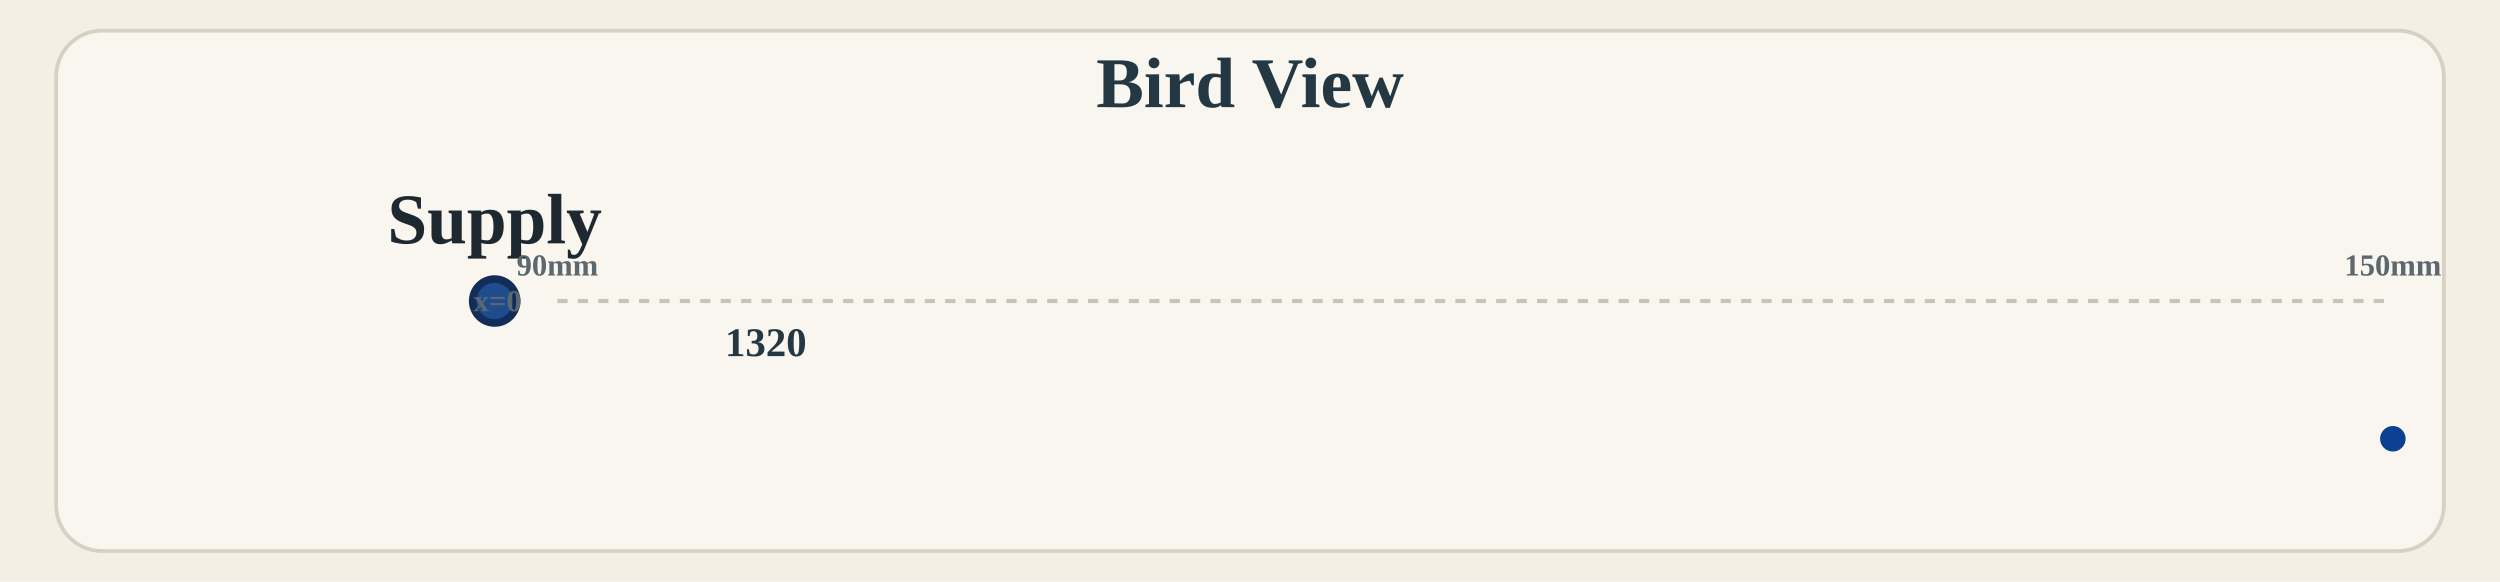
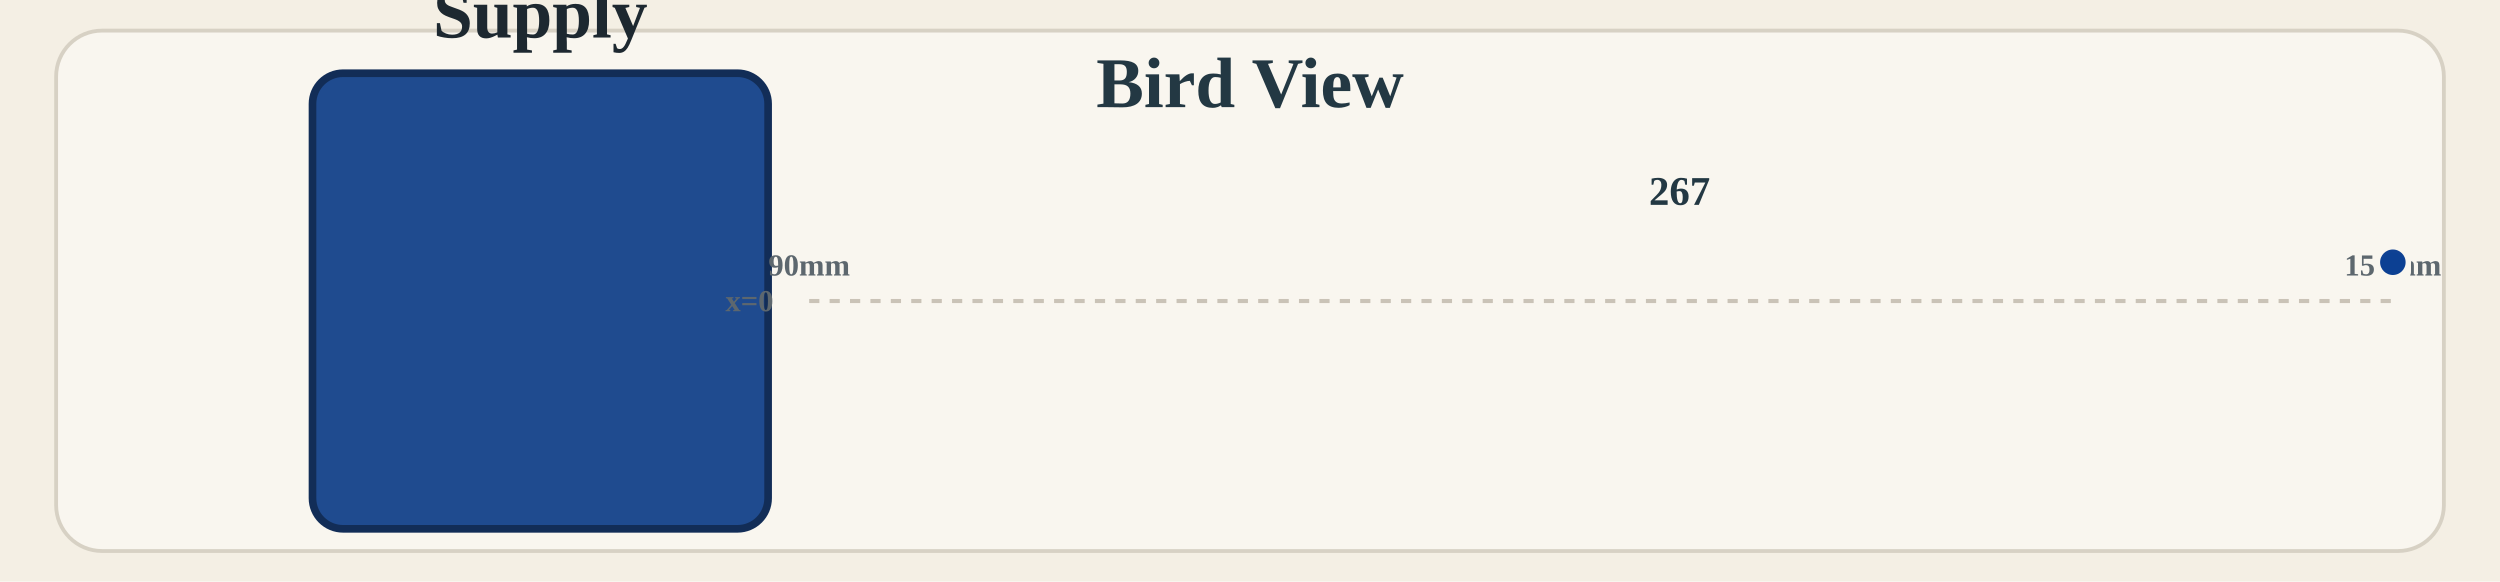
<svg xmlns="http://www.w3.org/2000/svg" width="980" height="228" viewBox="0 0 980 228">
  <rect width="100%" height="100%" fill="#f4efe4" />
  <rect x="22" y="12" width="936" height="204" rx="18" fill="#f9f6ef" stroke="#d7d1c4" stroke-width="1.5" />
  <text x="490.0" y="42.0" text-anchor="middle" font-size="28" font-weight="900" fill="#233843">Bird View</text>
-   <rect x="185.3" y="109.4" width="17.2" height="17.2" fill="#1f4b8f" stroke="#122d57" stroke-width="3" rx="12.0" />
-   <text x="193.9" y="95.4" text-anchor="middle" font-size="28" font-weight="600" fill="#1d2830">Supply</text>
-   <line x1="218.5" y1="118.0" x2="938.0" y2="118.0" stroke="#b7aea0" stroke-width="1.6" stroke-dasharray="4 4" opacity="0.7" />
-   <text x="218.5" y="108.0" text-anchor="middle" font-size="12" font-weight="600" fill="#5d676e">90mm</text>
+   <rect x="122.5" y="28.7" width="178.6" height="178.6" fill="#1f4b8f" stroke="#122d57" stroke-width="3" rx="12.0" />
+   <text x="211.8" y="14.7" text-anchor="middle" font-size="28" font-weight="600" fill="#1d2830">Supply</text>
+   <line x1="317.2" y1="118.0" x2="938.0" y2="118.0" stroke="#b7aea0" stroke-width="1.6" stroke-dasharray="4 4" opacity="0.7" />
+   <text x="317.2" y="108.0" text-anchor="middle" font-size="12" font-weight="600" fill="#5d676e">90mm</text>
  <text x="938.0" y="108.0" text-anchor="middle" font-size="12" font-weight="600" fill="#5d676e">150mm</text>
-   <text x="204.5" y="122.0" text-anchor="end" font-size="12" font-weight="700" fill="#5d676e">x=0</text>
-   <circle class="step-history-dot" data-trend="unknown" cx="938.0" cy="172.0" r="6.0" fill="#63d7ff" fill-opacity="0.98" stroke="#f9f6ef" stroke-width="2" />
-   <circle class="step-history-dot" data-trend="closer" cx="938.0" cy="172.0" r="6.0" fill="#63d7ff" fill-opacity="0.98" stroke="#f9f6ef" stroke-width="2" />
-   <circle class="step-history-dot" data-trend="neutral" cx="938.0" cy="172.0" r="6.0" fill="#63d7ff" fill-opacity="0.98" stroke="#f9f6ef" stroke-width="2" />
-   <circle class="step-history-dot" data-trend="further" cx="938.0" cy="172.0" r="6.0" fill="#0b3d91" fill-opacity="0.98" stroke="#f9f6ef" stroke-width="2" />
-   <text x="300.2" y="139.6" text-anchor="middle" font-size="16" font-weight="600" fill="#233843" stroke="#f9f6ef" stroke-width="2" paint-order="stroke">1320</text>
+   <text x="303.2" y="122.0" text-anchor="end" font-size="12" font-weight="700" fill="#5d676e">x=0</text>
+   <circle class="step-history-dot" data-trend="unknown" cx="938.0" cy="106.3" r="6.0" fill="#63d7ff" fill-opacity="0.98" stroke="#f9f6ef" stroke-width="2" />
+   <circle class="step-history-dot" data-trend="further" cx="938.0" cy="105.8" r="6.0" fill="#63d7ff" fill-opacity="0.98" stroke="#f9f6ef" stroke-width="2" />
+   <circle class="step-history-dot" data-trend="further" cx="938.0" cy="104.2" r="6.0" fill="#63d7ff" fill-opacity="0.98" stroke="#f9f6ef" stroke-width="2" />
+   <circle class="step-history-dot" data-trend="further" cx="938.0" cy="102.9" r="6.0" fill="#63d7ff" fill-opacity="0.98" stroke="#f9f6ef" stroke-width="2" />
+   <circle class="step-history-dot" data-trend="further" cx="938.0" cy="101.8" r="6.0" fill="#63d7ff" fill-opacity="0.98" stroke="#f9f6ef" stroke-width="2" />
+   <circle class="step-history-dot" data-trend="further" cx="938.0" cy="100.8" r="6.0" fill="#63d7ff" fill-opacity="0.98" stroke="#f9f6ef" stroke-width="2" />
+   <circle class="step-history-dot" data-trend="further" cx="938.0" cy="99.9" r="6.0" fill="#63d7ff" fill-opacity="0.98" stroke="#f9f6ef" stroke-width="2" />
+   <circle class="step-history-dot" data-trend="further" cx="938.0" cy="99.1" r="6.0" fill="#63d7ff" fill-opacity="0.98" stroke="#f9f6ef" stroke-width="2" />
+   <circle class="step-history-dot" data-trend="closer" cx="938.0" cy="99.5" r="6.0" fill="#63d7ff" fill-opacity="0.98" stroke="#f9f6ef" stroke-width="2" />
+   <circle class="step-history-dot" data-trend="closer" cx="938.0" cy="101.0" r="6.0" fill="#63d7ff" fill-opacity="0.98" stroke="#f9f6ef" stroke-width="2" />
+   <circle class="step-history-dot" data-trend="closer" cx="938.0" cy="102.3" r="6.0" fill="#63d7ff" fill-opacity="0.98" stroke="#f9f6ef" stroke-width="2" />
+   <circle class="step-history-dot" data-trend="closer" cx="938.0" cy="103.4" r="6.0" fill="#63d7ff" fill-opacity="0.98" stroke="#f9f6ef" stroke-width="2" />
+   <circle class="step-history-dot" data-trend="closer" cx="938.0" cy="104.3" r="6.0" fill="#63d7ff" fill-opacity="0.98" stroke="#f9f6ef" stroke-width="2" />
+   <circle class="step-history-dot" data-trend="closer" cx="938.0" cy="105.1" r="6.0" fill="#63d7ff" fill-opacity="0.98" stroke="#f9f6ef" stroke-width="2" />
+   <circle class="step-history-dot" data-trend="closer" cx="938.0" cy="105.8" r="6.0" fill="#63d7ff" fill-opacity="0.98" stroke="#f9f6ef" stroke-width="2" />
+   <circle class="step-history-dot" data-trend="further" cx="938.0" cy="105.4" r="6.0" fill="#63d7ff" fill-opacity="0.98" stroke="#f9f6ef" stroke-width="2" />
+   <circle class="step-history-dot" data-trend="further" cx="938.0" cy="104.0" r="6.0" fill="#63d7ff" fill-opacity="0.98" stroke="#f9f6ef" stroke-width="2" />
+   <circle class="step-history-dot" data-trend="further" cx="938.0" cy="102.8" r="6.0" fill="#0b3d91" fill-opacity="0.98" stroke="#f9f6ef" stroke-width="2" />
+   <text x="658.4" y="80.3" text-anchor="middle" font-size="16" font-weight="600" fill="#233843" stroke="#f9f6ef" stroke-width="2" paint-order="stroke">267</text>
</svg>
